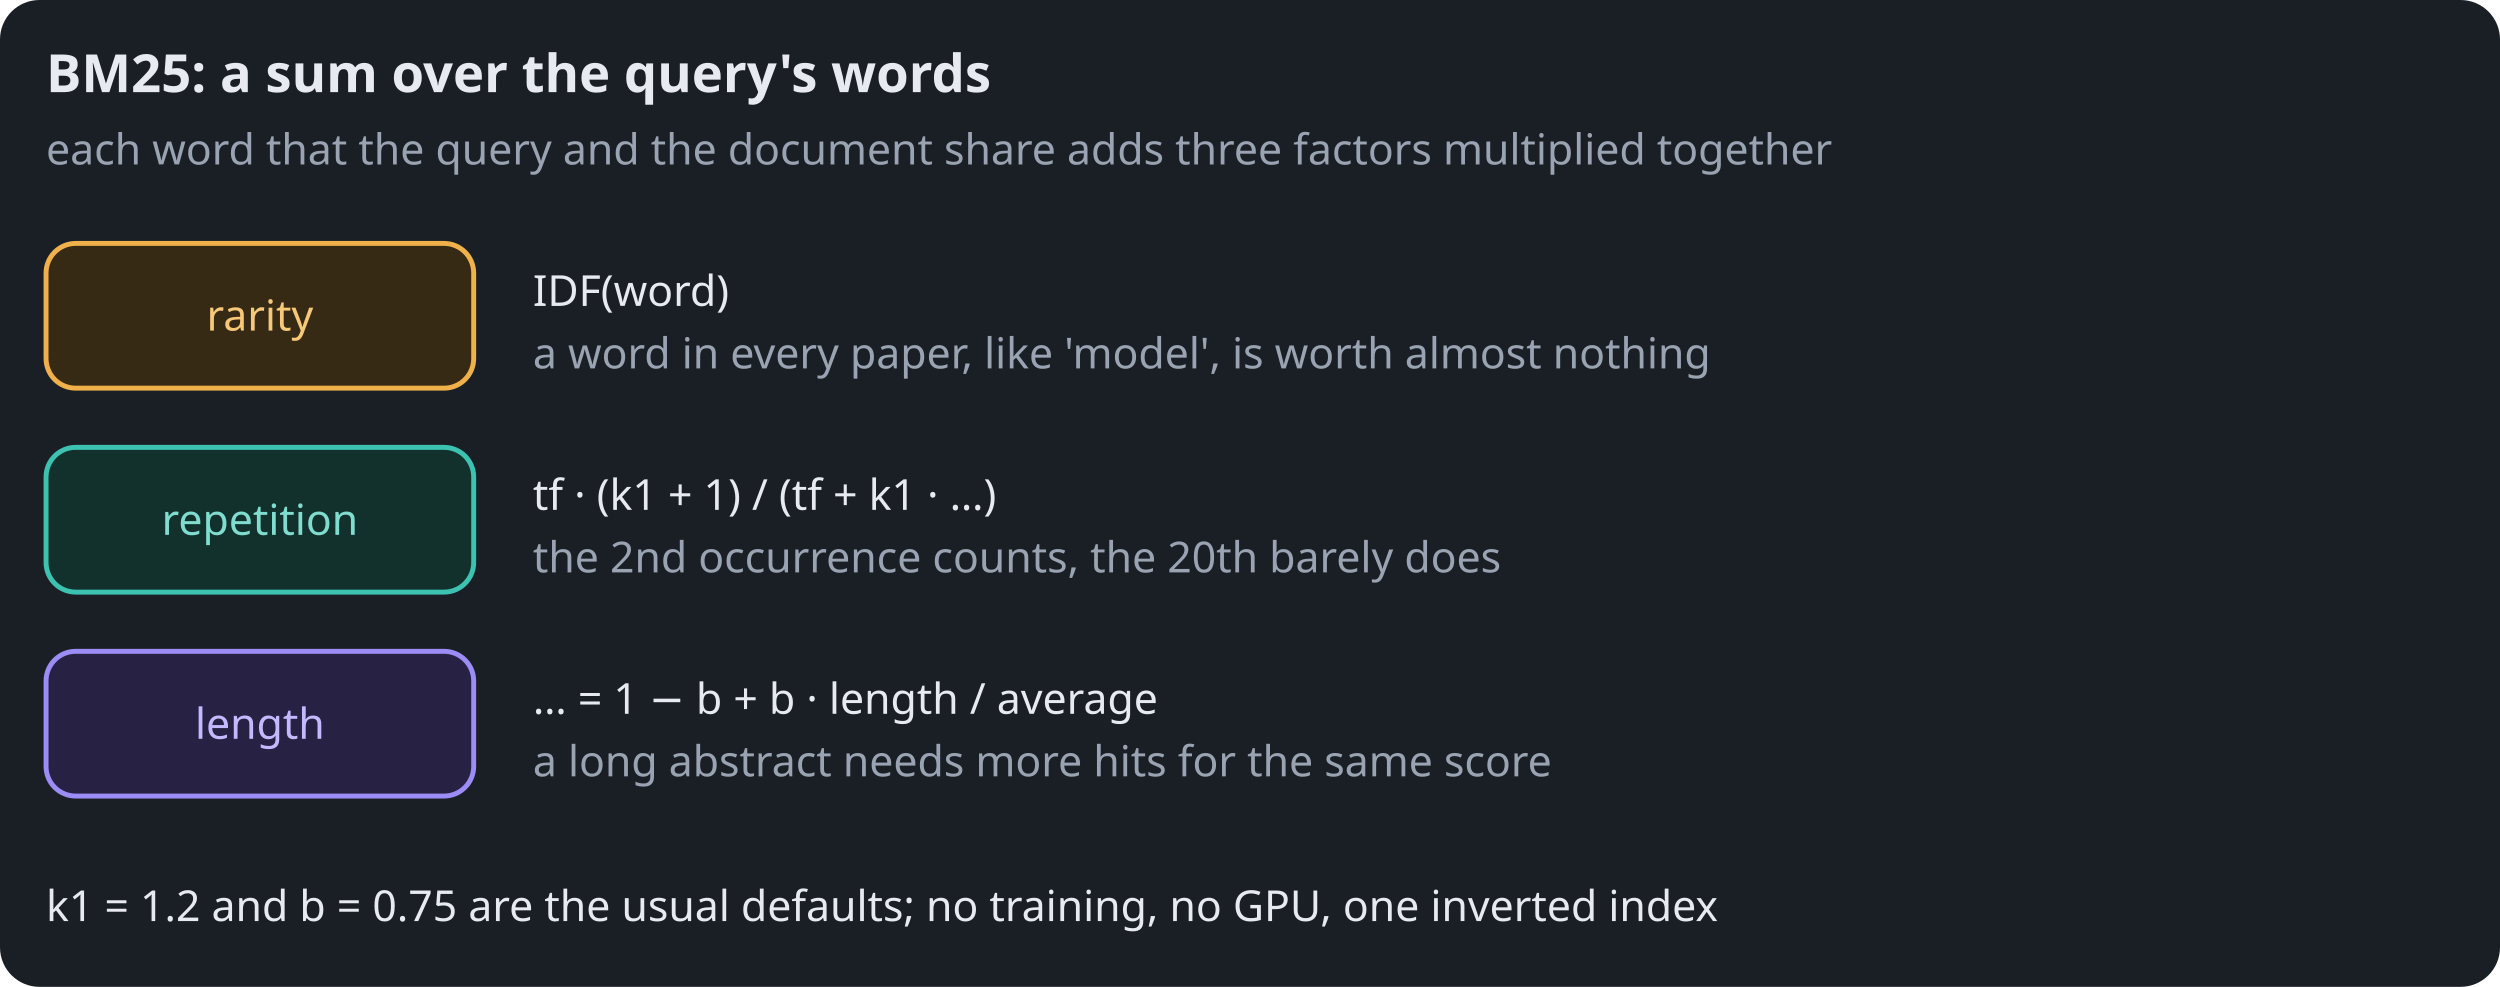
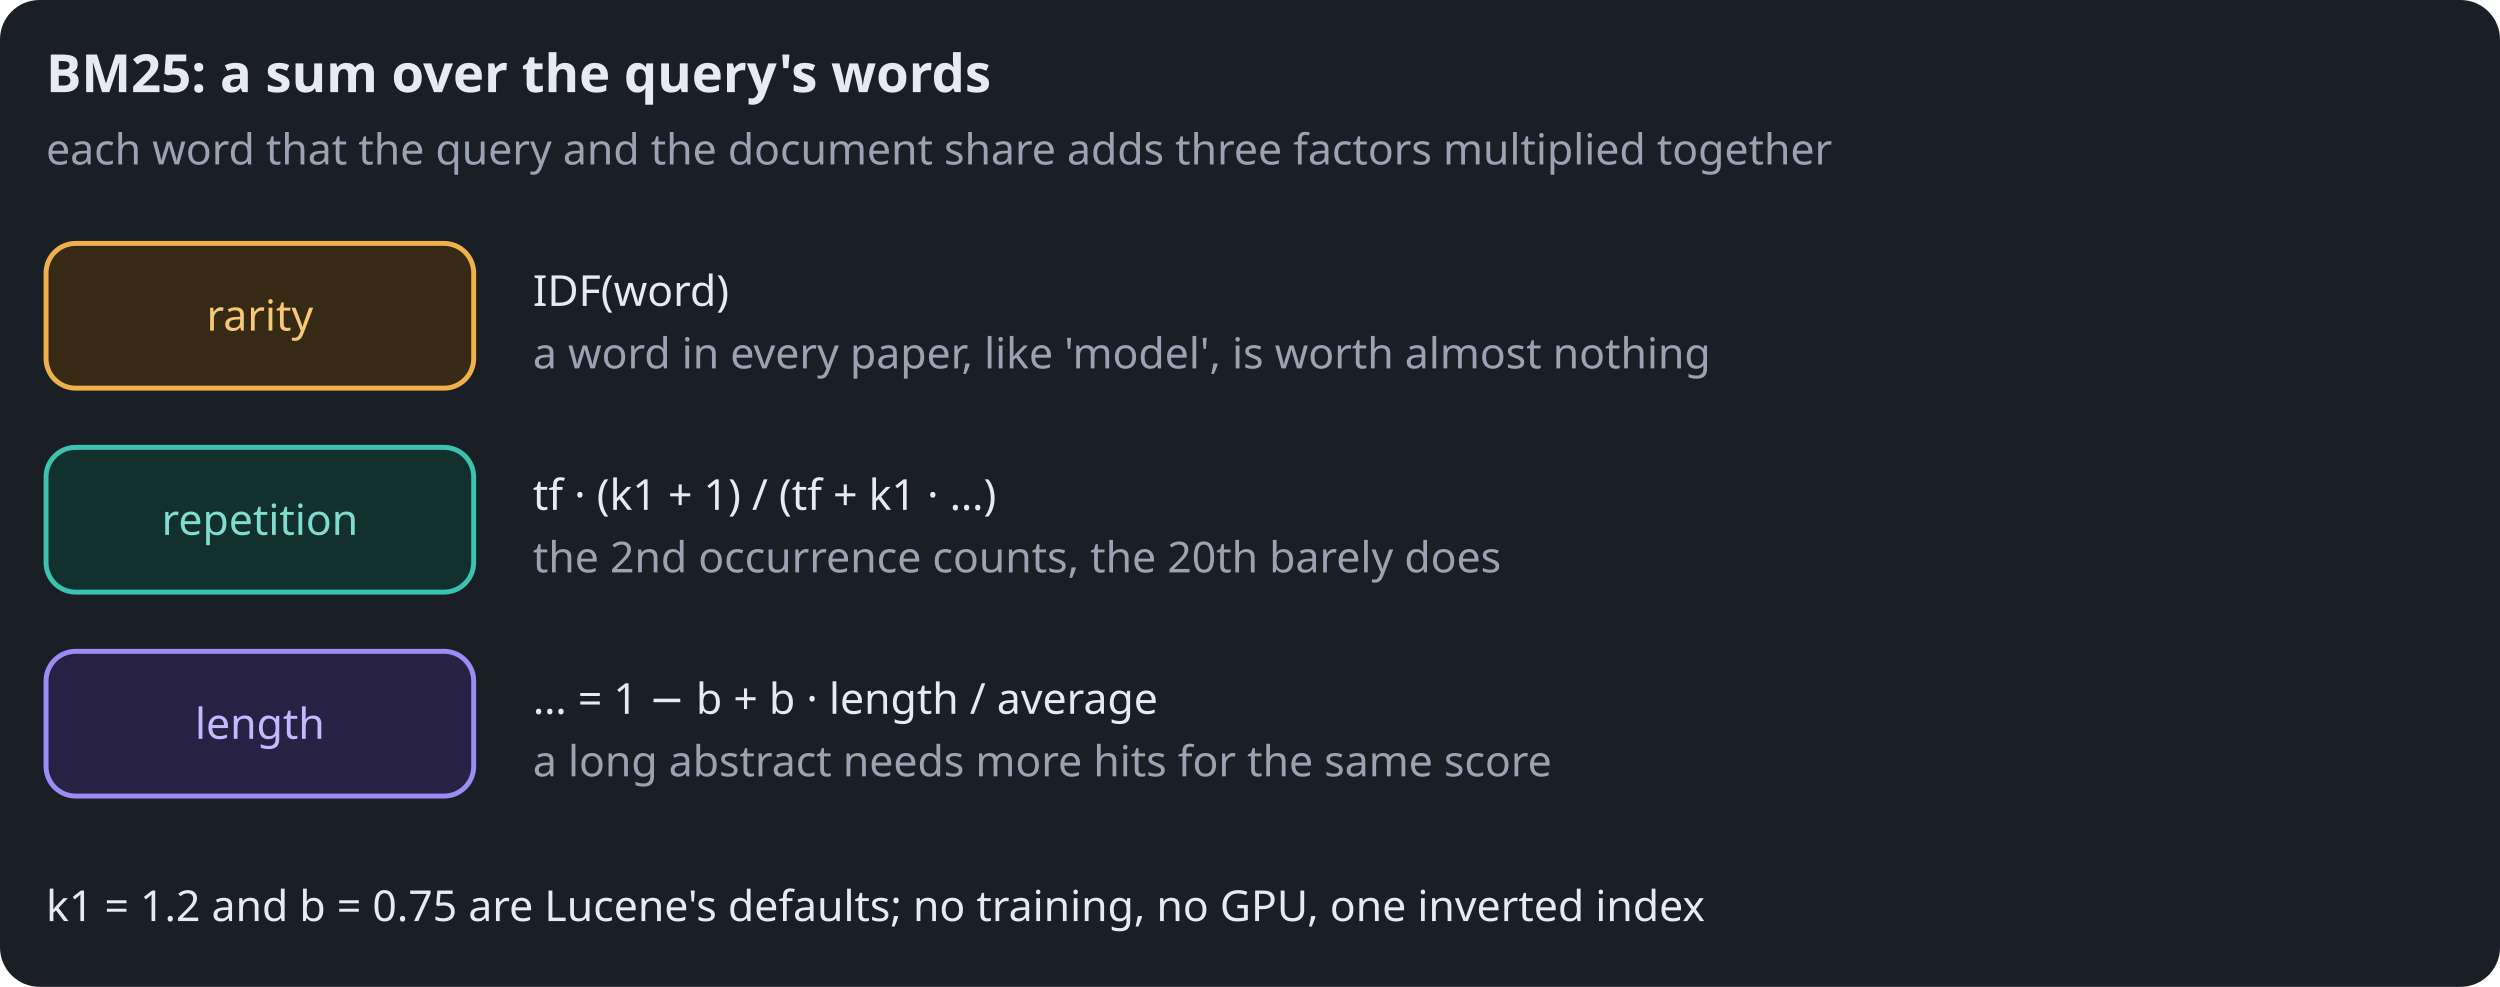
<svg xmlns="http://www.w3.org/2000/svg" viewBox="0 0 760 300" width="760" height="300" role="img" aria-label="BM25's score of a document for a query is a sum over the query's words of three factors: how rare the word is in the collection, the inverse document frequency; how often it occurs in the document, with returns that diminish, controlled by k1; and the document's length relative to the average, controlled by b, so that long documents don't win by repeating everything">
  <defs>
    <marker id="arrow-muted" viewBox="0 0 10 10" refX="9" refY="5" markerWidth="7" markerHeight="7" orient="auto-start-reverse">
      <path d="M0,0 L10,5 L0,10 z" fill="#9AA3B2" />
    </marker>
    <marker id="arrow-data" viewBox="0 0 10 10" refX="9" refY="5" markerWidth="7" markerHeight="7" orient="auto-start-reverse">
      <path d="M0,0 L10,5 L0,10 z" fill="#F0B04A" />
    </marker>
    <marker id="arrow-enc" viewBox="0 0 10 10" refX="9" refY="5" markerWidth="7" markerHeight="7" orient="auto-start-reverse">
      <path d="M0,0 L10,5 L0,10 z" fill="#3CC2B0" />
    </marker>
    <marker id="arrow-dec" viewBox="0 0 10 10" refX="9" refY="5" markerWidth="7" markerHeight="7" orient="auto-start-reverse">
      <path d="M0,0 L10,5 L0,10 z" fill="#F2667C" />
    </marker>
    <marker id="arrow-att" viewBox="0 0 10 10" refX="9" refY="5" markerWidth="7" markerHeight="7" orient="auto-start-reverse">
      <path d="M0,0 L10,5 L0,10 z" fill="#9C8CF5" />
    </marker>
  </defs>
  <rect width="760" height="300" rx="12" fill="#1A1F26" />
  <text x="14.0" y="28.0" text-anchor="start" font-family="IBM Plex Sans" font-size="16" font-weight="600" fill="#E7EAF0">BM25: a sum over the query's words</text>
  <text x="14.0" y="50.0" text-anchor="start" font-family="IBM Plex Sans" font-size="13" font-weight="400" fill="#9AA3B2">each word that the query and the document share adds three factors multiplied together</text>
  <rect x="14.0" y="74.0" width="130.0" height="44.0" rx="9" fill="#362A14" stroke="#F0B04A" stroke-width="1.5" />
  <text x="79.0" y="100.5" text-anchor="middle" font-family="IBM Plex Sans" font-size="13" font-weight="500" fill="#F6C878" xml:space="preserve">rarity</text>
  <text x="162.0" y="93.0" text-anchor="start" font-family="IBM Plex Mono" font-size="13" font-weight="500" fill="#E7EAF0">IDF(word)</text>
  <text x="162.0" y="112.0" text-anchor="start" font-family="IBM Plex Sans" font-size="13" font-weight="400" fill="#9AA3B2">a word in every paper, like 'model', is worth almost nothing</text>
  <rect x="14.0" y="136.0" width="130.0" height="44.0" rx="9" fill="#12302C" stroke="#3CC2B0" stroke-width="1.5" />
  <text x="79.0" y="162.6" text-anchor="middle" font-family="IBM Plex Sans" font-size="13" font-weight="500" fill="#7FDCCF" xml:space="preserve">repetition</text>
  <text x="162.0" y="155.0" text-anchor="start" font-family="IBM Plex Mono" font-size="13" font-weight="500" fill="#E7EAF0">tf · (k1 + 1) / (tf + k1 · …)</text>
  <text x="162.0" y="174.0" text-anchor="start" font-family="IBM Plex Sans" font-size="13" font-weight="400" fill="#9AA3B2">the 2nd occurrence counts, the 20th barely does</text>
  <rect x="14.0" y="198.0" width="130.0" height="44.0" rx="9" fill="#272144" stroke="#9C8CF5" stroke-width="1.5" />
  <text x="79.0" y="224.6" text-anchor="middle" font-family="IBM Plex Sans" font-size="13" font-weight="500" fill="#C4B9FF" xml:space="preserve">length</text>
  <text x="162.0" y="217.0" text-anchor="start" font-family="IBM Plex Mono" font-size="13" font-weight="500" fill="#E7EAF0">… = 1 − b + b · length / average</text>
  <text x="162.0" y="236.0" text-anchor="start" font-family="IBM Plex Sans" font-size="13" font-weight="400" fill="#9AA3B2">a long abstract needs more hits for the same score</text>
-   <text x="14.0" y="280.0" text-anchor="start" font-family="IBM Plex Sans" font-size="13" font-weight="400" fill="#E7EAF0">k1 = 1.2 and b = 0.75 are the usual defaults; no training, no GPU, one inverted index</text>
+   <text x="14.0" y="280.0" text-anchor="start" font-family="IBM Plex Sans" font-size="13" font-weight="400" fill="#E7EAF0">k1 = 1.2 and b = 0.75 are Lucene's defaults; no training, no GPU, one inverted index</text>
</svg>
